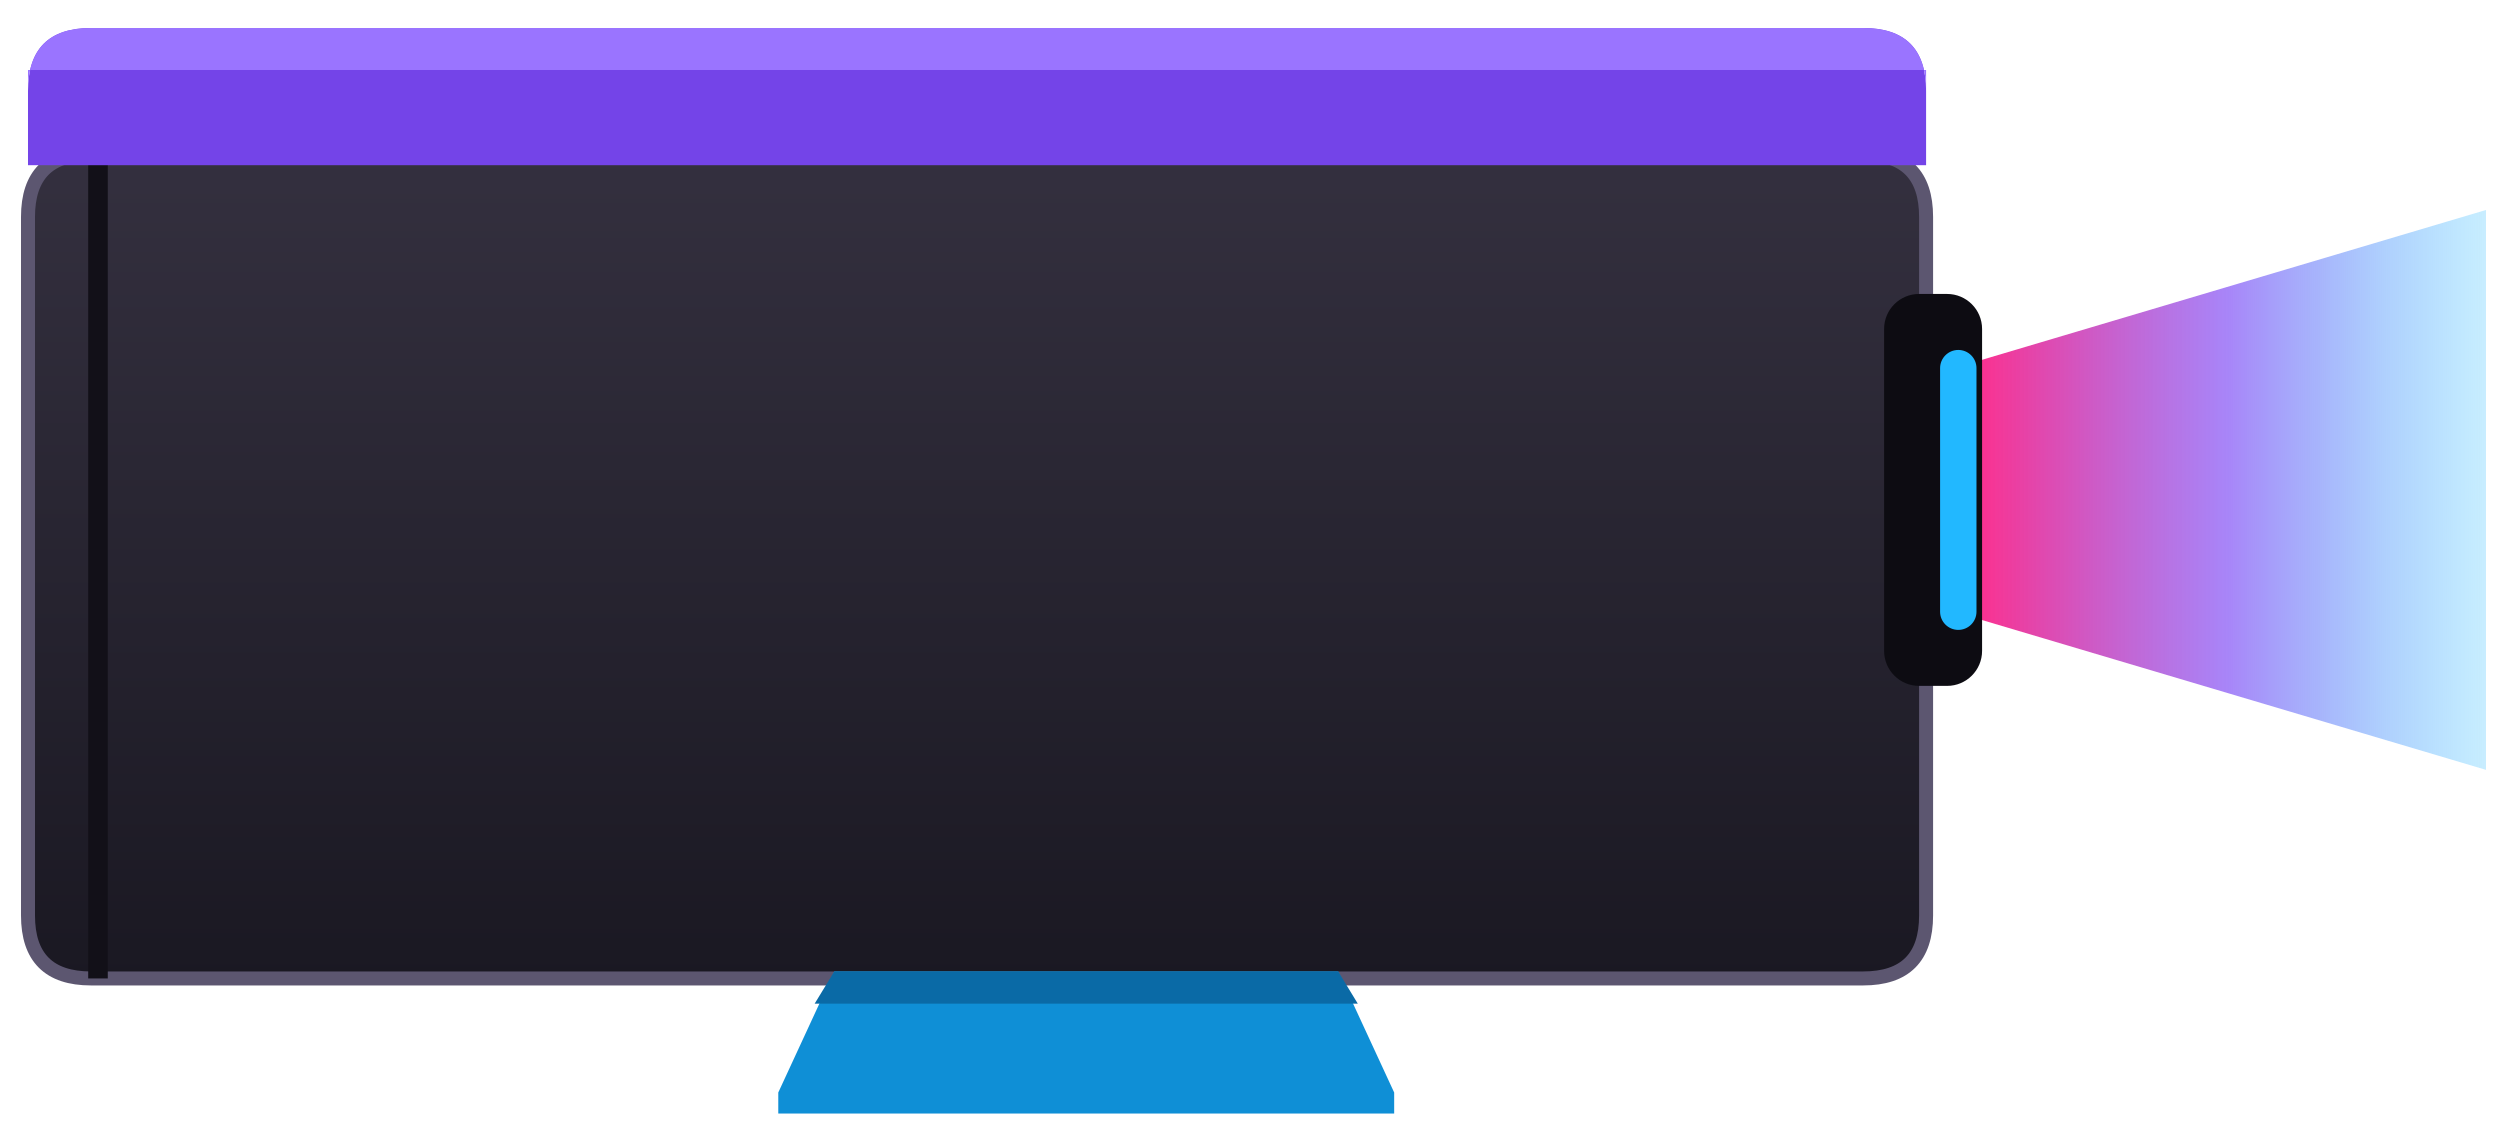
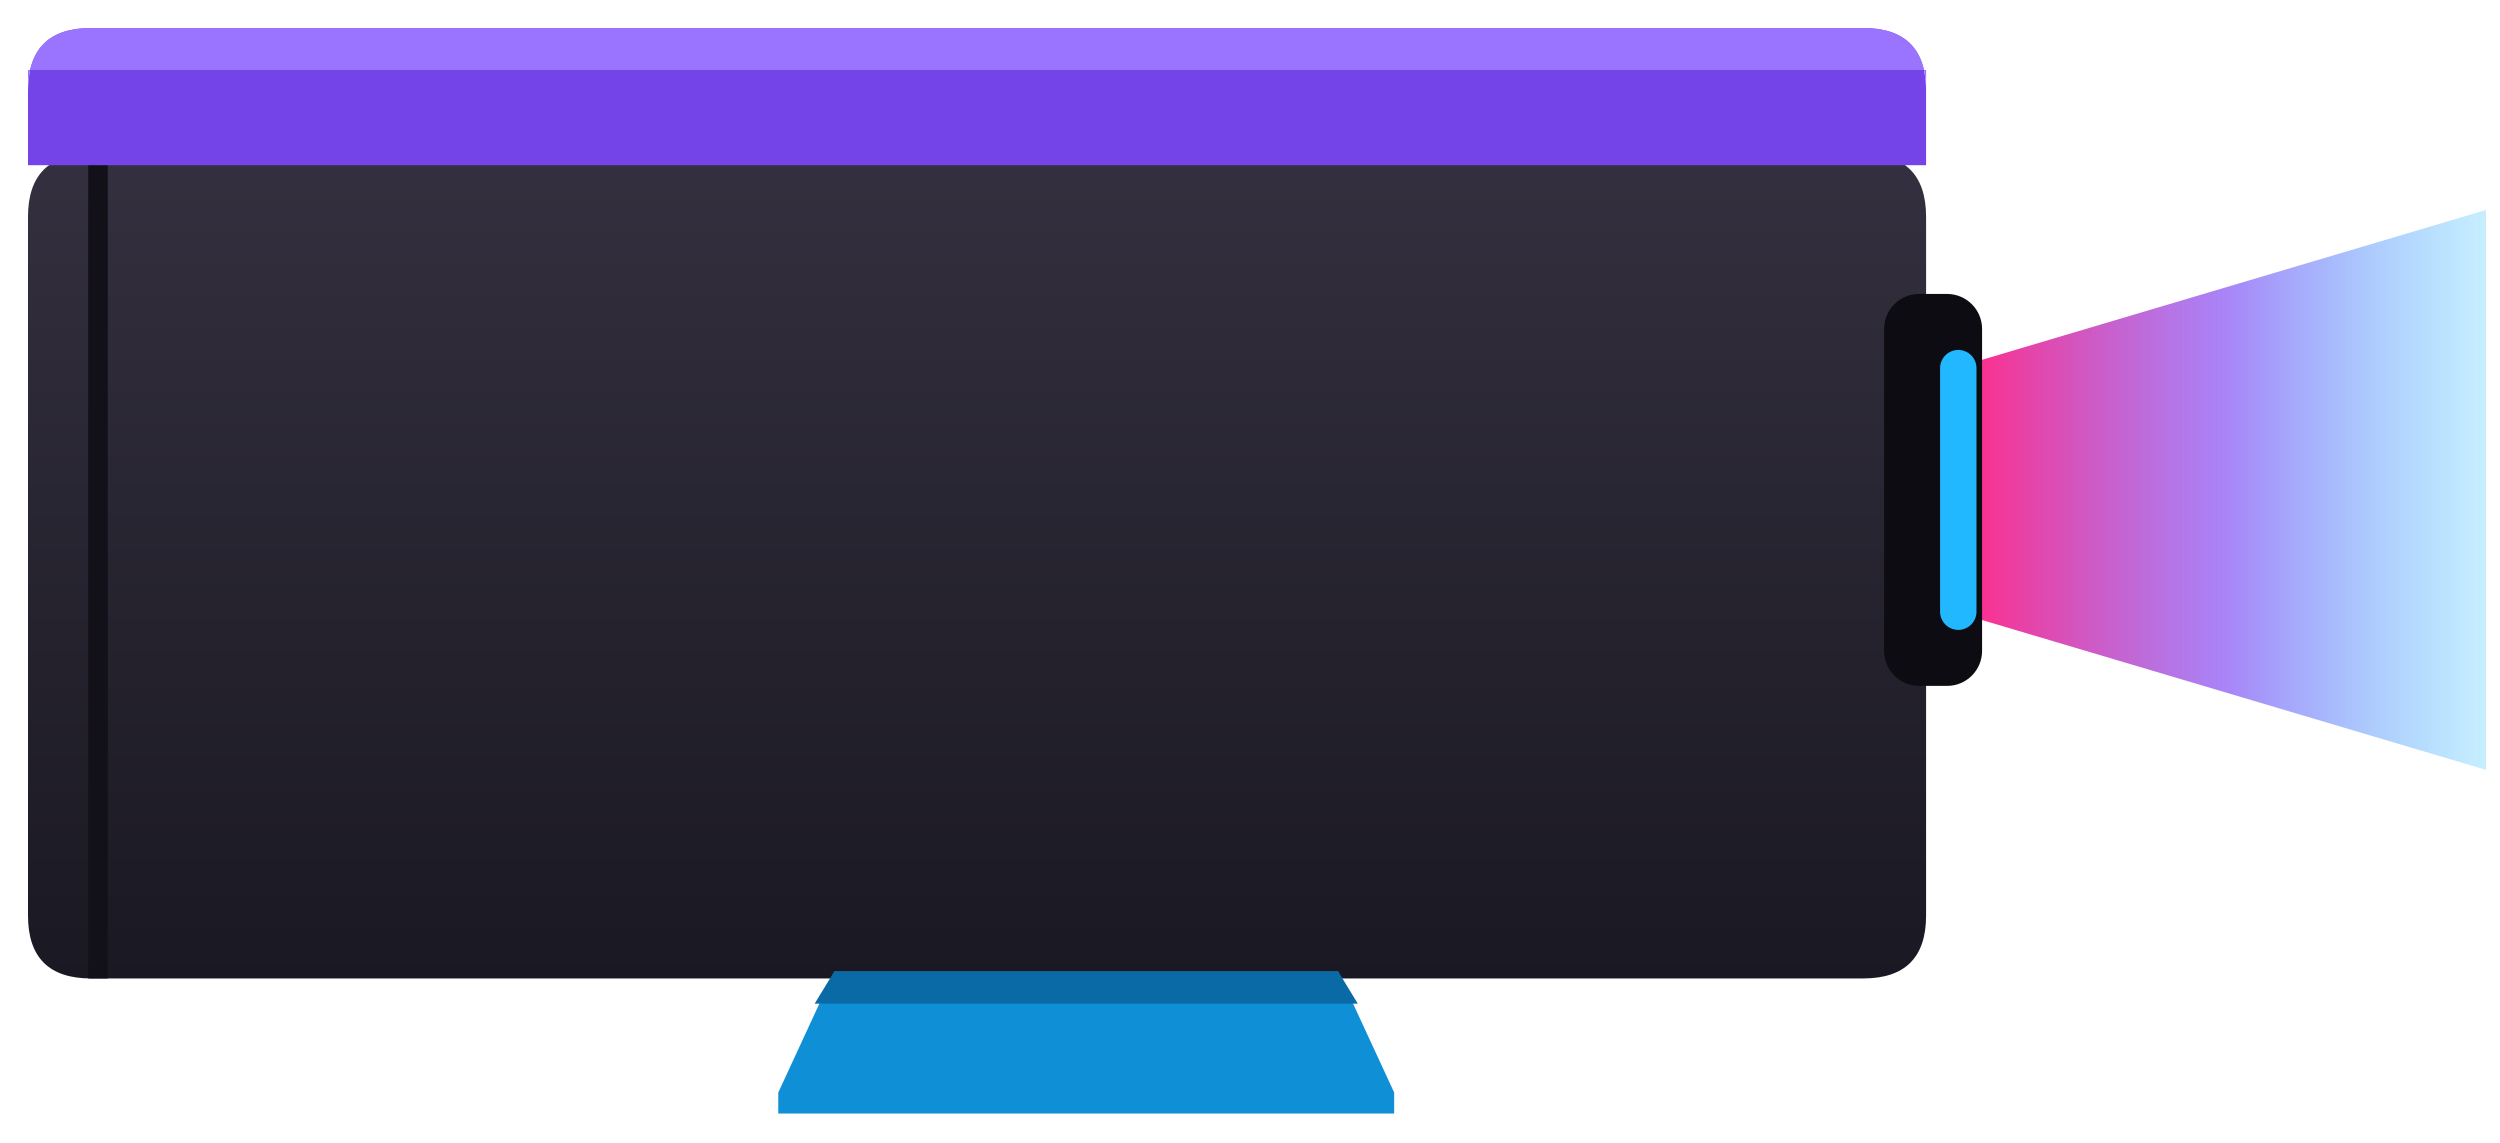
<svg xmlns="http://www.w3.org/2000/svg" viewBox="-2 -2 178.6 81.6">
  <defs>
    <linearGradient id="mb" x1="0" y1="0" x2="0" y2="1">
      <stop offset="0" stop-color="#34303f" />
      <stop offset="1" stop-color="#1a1822" />
    </linearGradient>
    <linearGradient id="mr" x1="0" x2="1">
      <stop offset="0" stop-color="#ff2d8a" />
      <stop offset=".5" stop-color="#8b5cf6" stop-opacity=".75" />
      <stop offset="1" stop-color="#22b8ff" stop-opacity=".25" />
    </linearGradient>
  </defs>
  <path d="M138.6 24 L175.6 13 V53 L138.6 42 Z" fill="url(#mr)" />
-   <path d="M4.5 9 H131.1 Q135.6 9 135.6 13.5 V63.4 Q135.6 67.9 131.1 67.9 H4.5 Q0 67.9 0 63.4 V13.5 Q0 9 4.5 9 Z" fill="url(#mb)" stroke="#5c5670" stroke-width="1" />
+   <path d="M4.5 9 H131.1 Q135.6 9 135.6 13.5 V63.4 Q135.6 67.9 131.1 67.9 H4.5 Q0 67.9 0 63.4 V13.5 Q0 9 4.5 9 Z" fill="url(#mb)" />
  <path d="M5 9 V67.9" stroke="#121018" stroke-width="1.4" />
  <rect x="132.6" y="19" width="7" height="28" rx="2.5" fill="#0d0c12" />
  <rect x="136.6" y="23" width="2.6" height="20" rx="1.3" fill="#22b8ff" />
  <path d="M4.5 0 H131.1 Q135.6 0 135.6 4.5 V9.8 H0 V4.5 Q0 0 4.5 0 Z" fill="#7444e8" />
  <path d="M4.5 0 H131.1 Q135.6 0 135.6 4.5 V3 H0 V4.5 Q0 0 4.5 0 Z" fill="#9a74ff" />
  <path d="M57.6 67.4 H93.6 L97.6 76.05 V77.55 H53.6 V76.05 Z" fill="#0f8fd6" />
  <path d="M57.6 67.4 H93.6 L95.0 69.7 H56.2 Z" fill="#0a6aa6" />
</svg>
